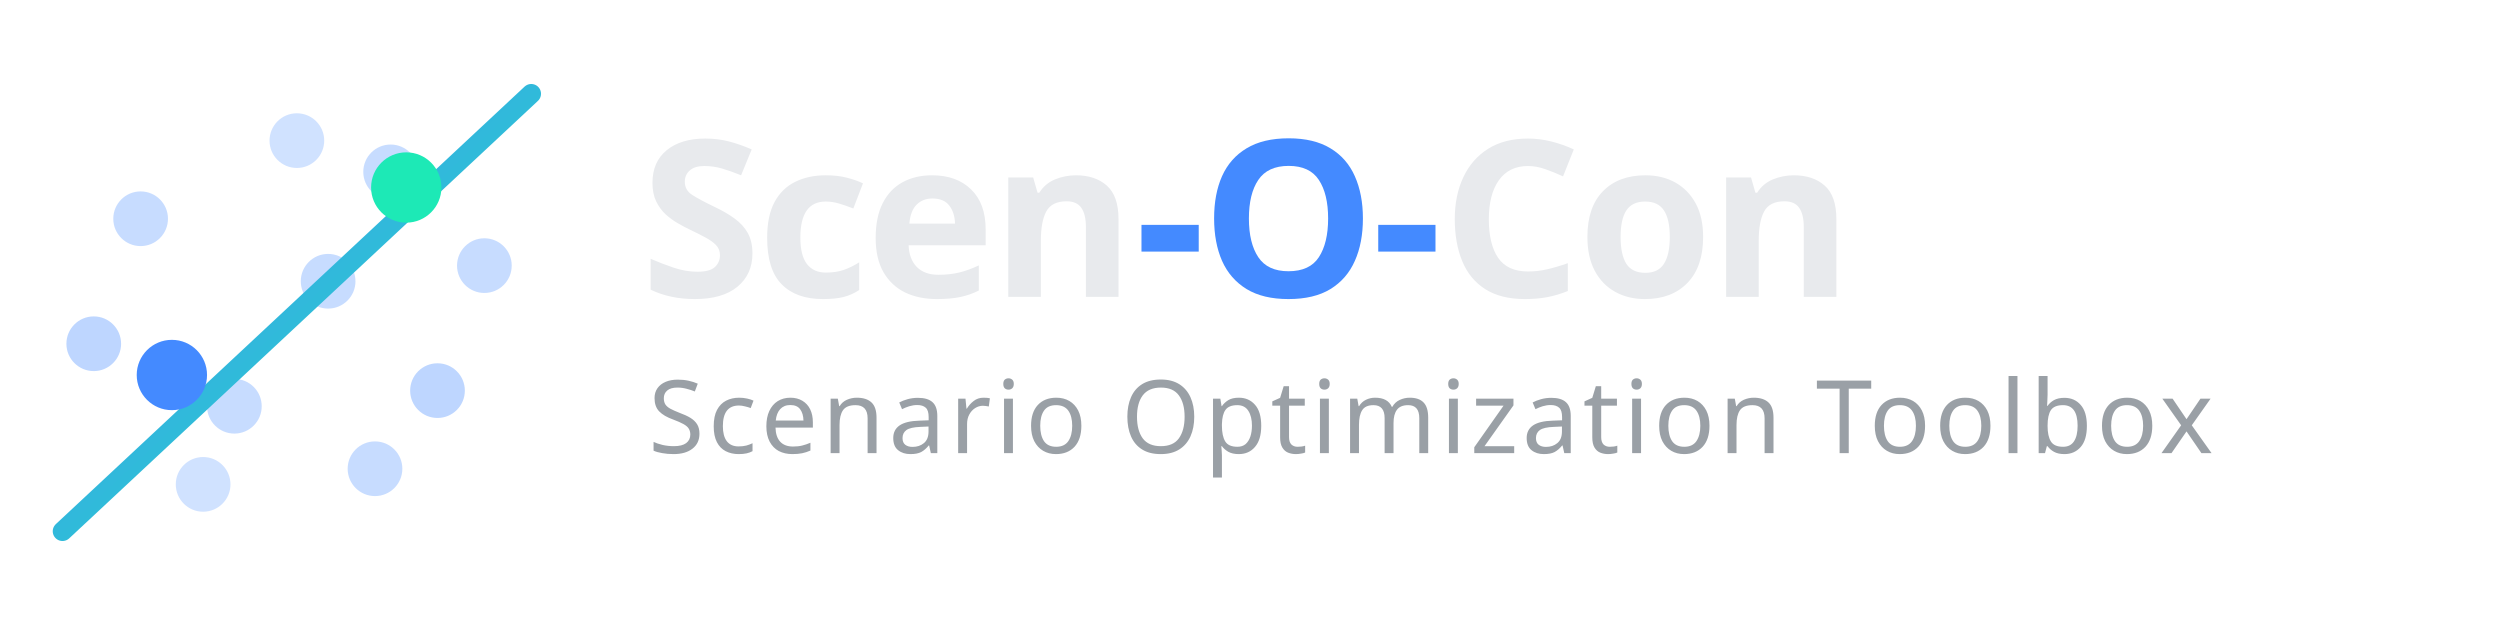
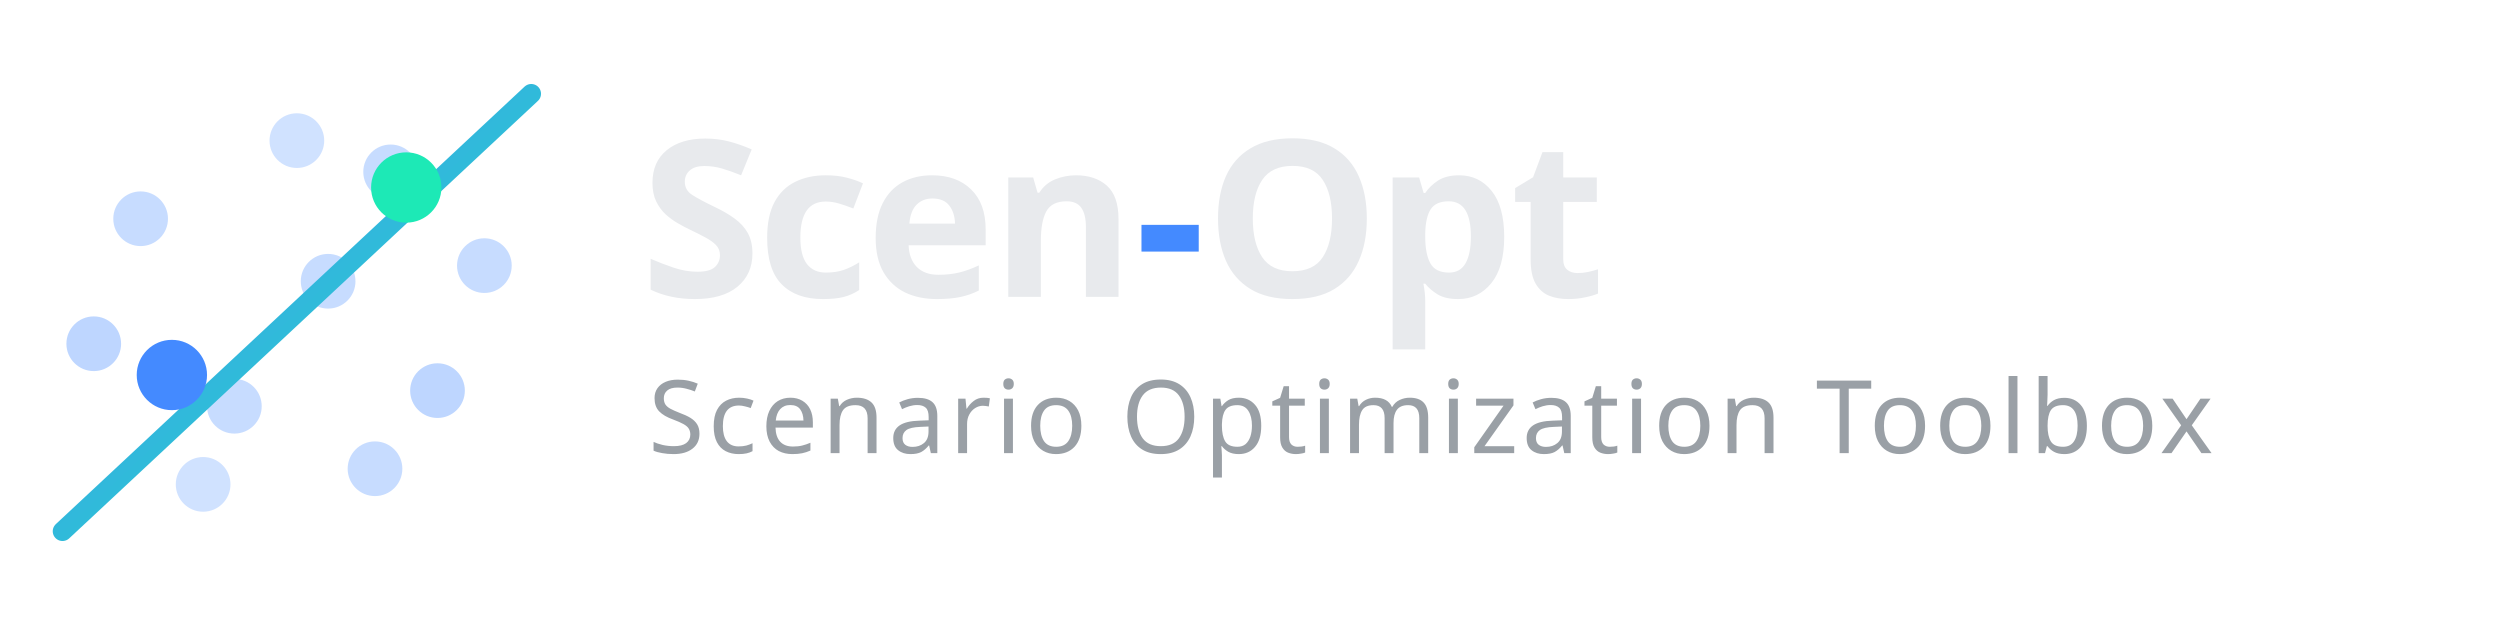
<svg xmlns="http://www.w3.org/2000/svg" viewBox="0 0 320 80" width="320" height="80">
  <defs>
    <linearGradient id="grad" x1="0%" y1="0%" x2="100%" y2="100%">
      <stop offset="0%" style="stop-color:#448AFF" />
      <stop offset="100%" style="stop-color:#1DE9B6" />
    </linearGradient>
  </defs>
  <circle cx="18" cy="28" r="3.5" fill="#448AFF" opacity="0.3" />
  <circle cx="30" cy="52" r="3.5" fill="#448AFF" opacity="0.3" />
  <circle cx="12" cy="44" r="3.5" fill="#448AFF" opacity="0.35" />
  <circle cx="42" cy="36" r="3.5" fill="#448AFF" opacity="0.3" />
  <circle cx="26" cy="62" r="3.5" fill="#448AFF" opacity="0.25" />
  <circle cx="50" cy="22" r="3.5" fill="#448AFF" opacity="0.3" />
  <circle cx="56" cy="50" r="3.5" fill="#448AFF" opacity="0.35" />
  <circle cx="38" cy="18" r="3.5" fill="#448AFF" opacity="0.25" />
  <circle cx="48" cy="60" r="3.5" fill="#448AFF" opacity="0.3" />
  <circle cx="62" cy="34" r="3.5" fill="#448AFF" opacity="0.3" />
  <line x1="8" y1="68" x2="68" y2="12" stroke="url(#grad)" stroke-width="2.5" stroke-linecap="round" />
  <circle cx="22" cy="48" r="4.5" fill="#448AFF" />
  <circle cx="52" cy="24" r="4.5" fill="#1DE9B6" />
  <text x="82" y="38" font-family="'Segoe UI', system-ui, -apple-system, sans-serif" font-size="28" font-weight="700" fill="#e8eaed" letter-spacing="-0.5">
-     Scen<tspan fill="#448AFF">-O-</tspan>Con
+     Scen<tspan fill="#448AFF">-</tspan>Opt
  </text>
  <text x="83" y="58" font-family="'Segoe UI', system-ui, -apple-system, sans-serif" font-size="13" fill="#9aa0a6" letter-spacing="0.5">
    Scenario Optimization Toolbox
  </text>
</svg>
